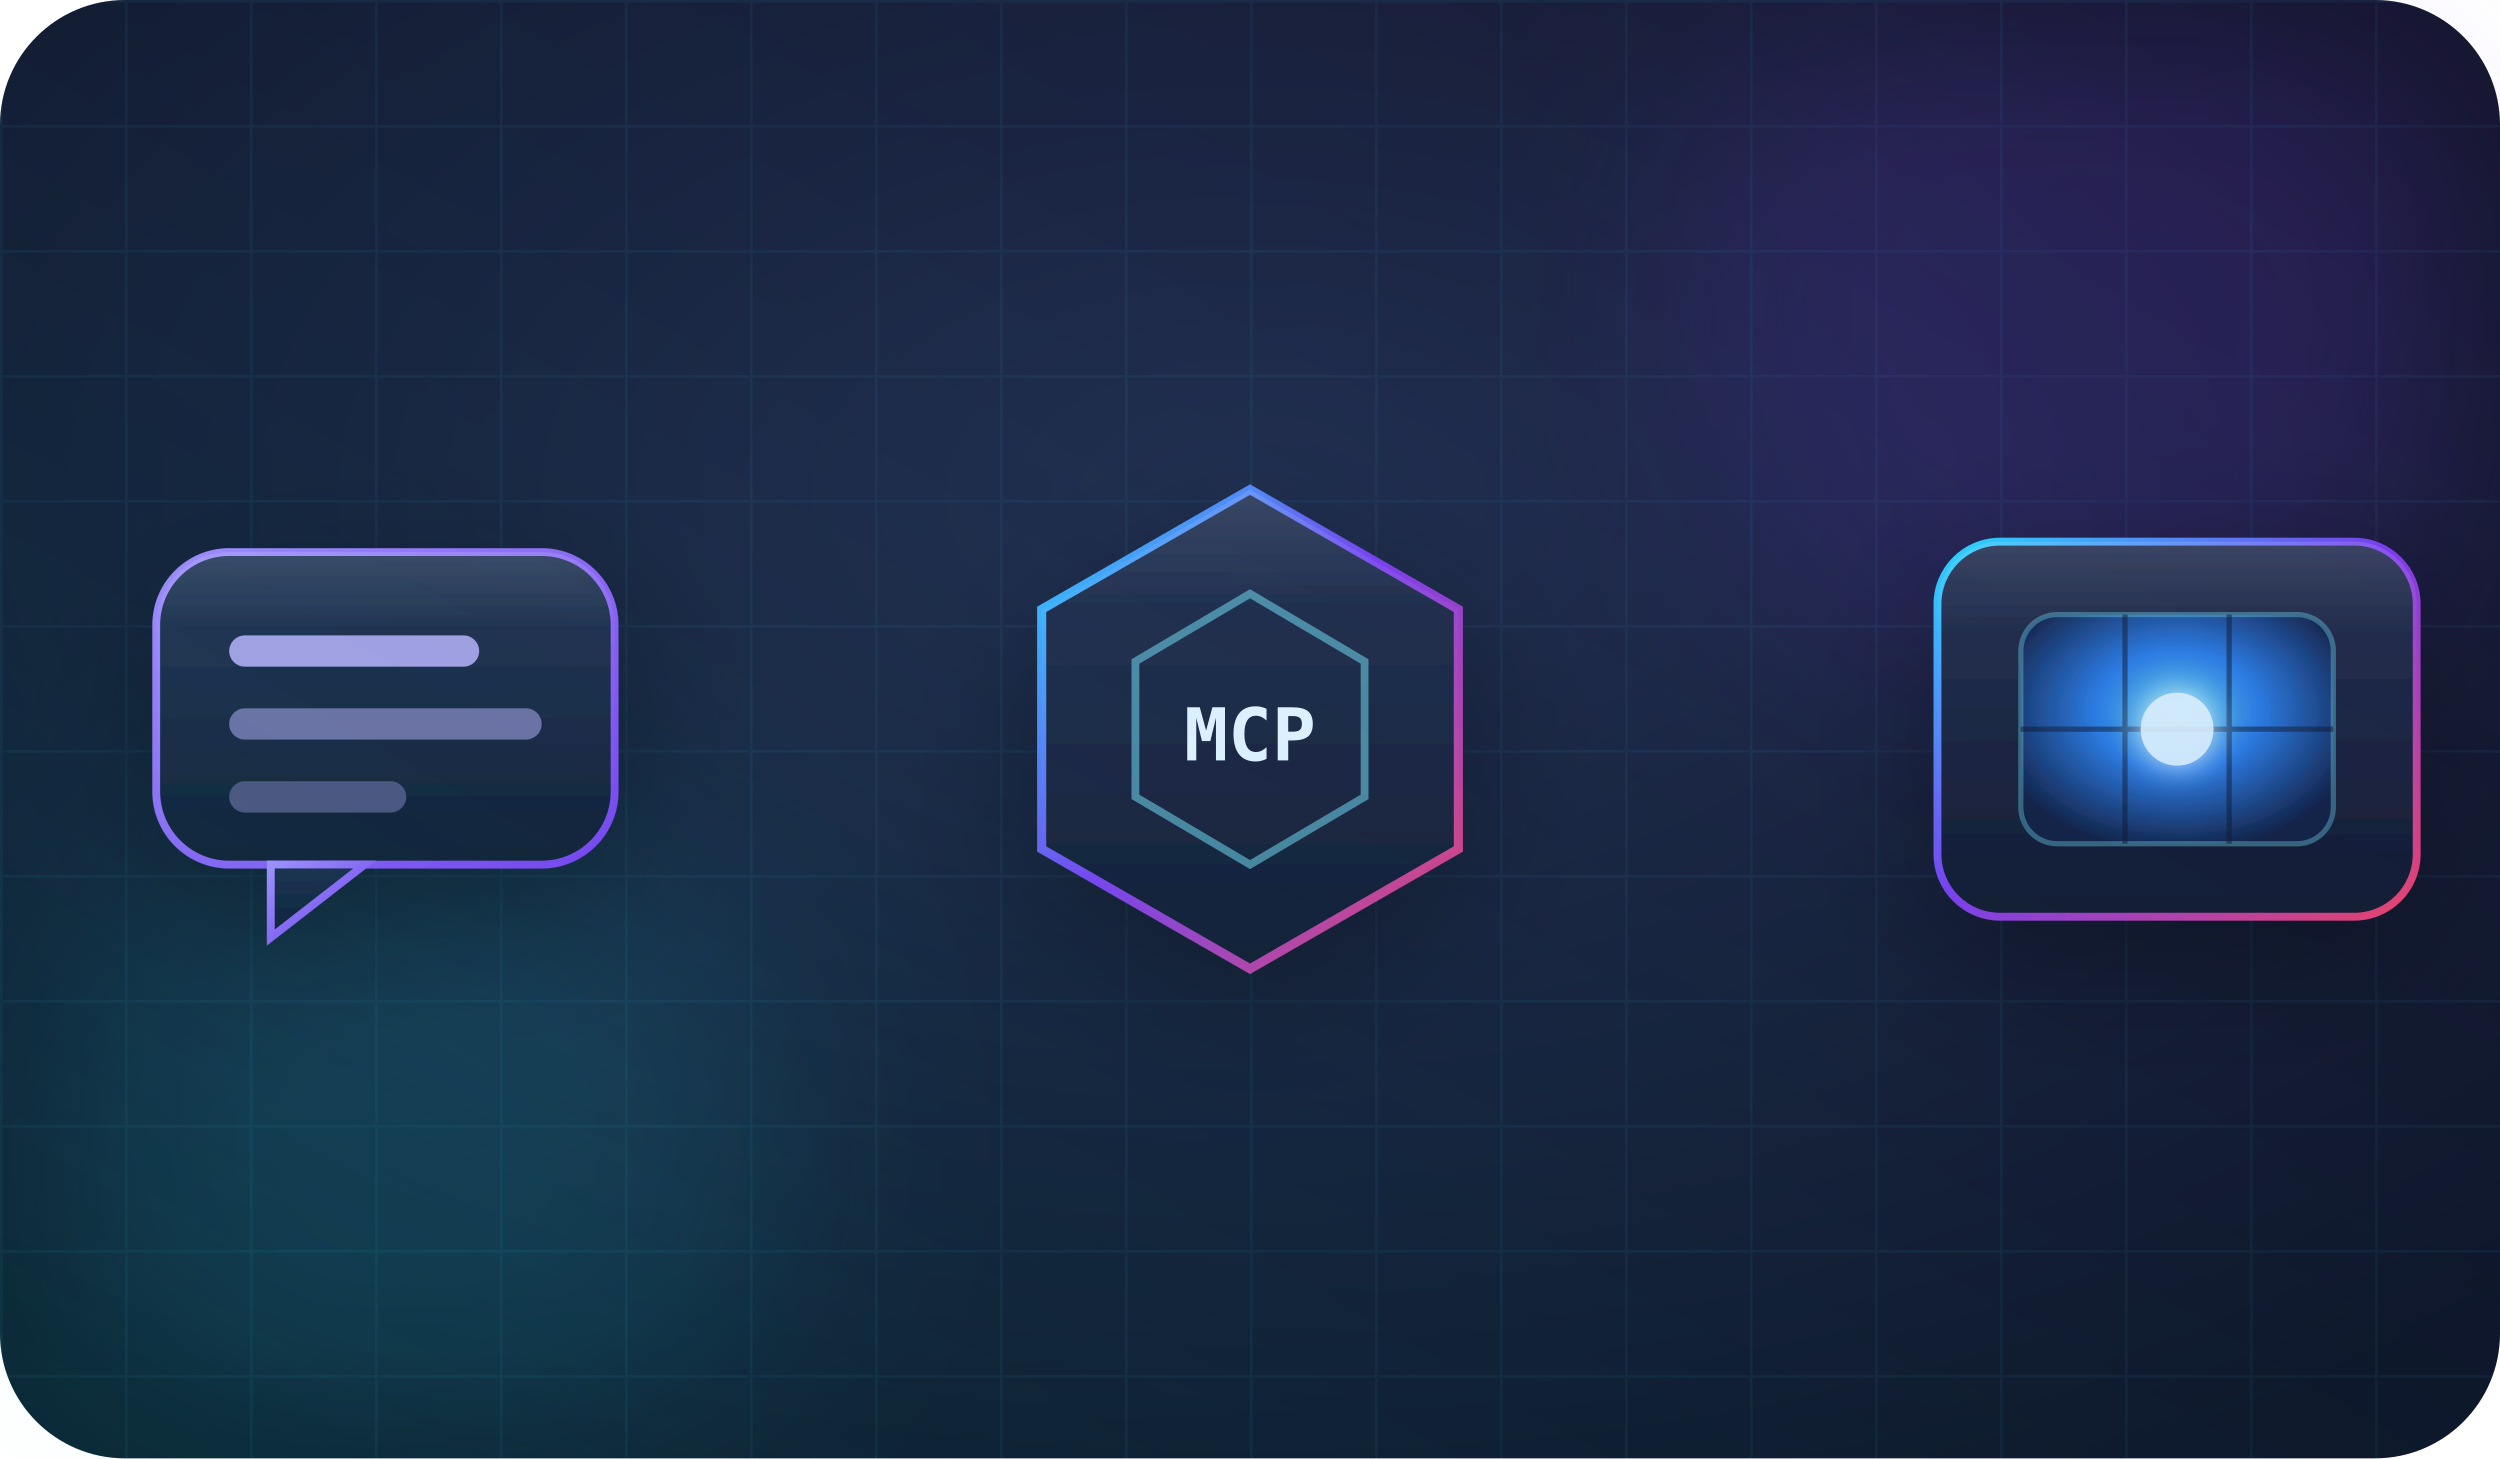
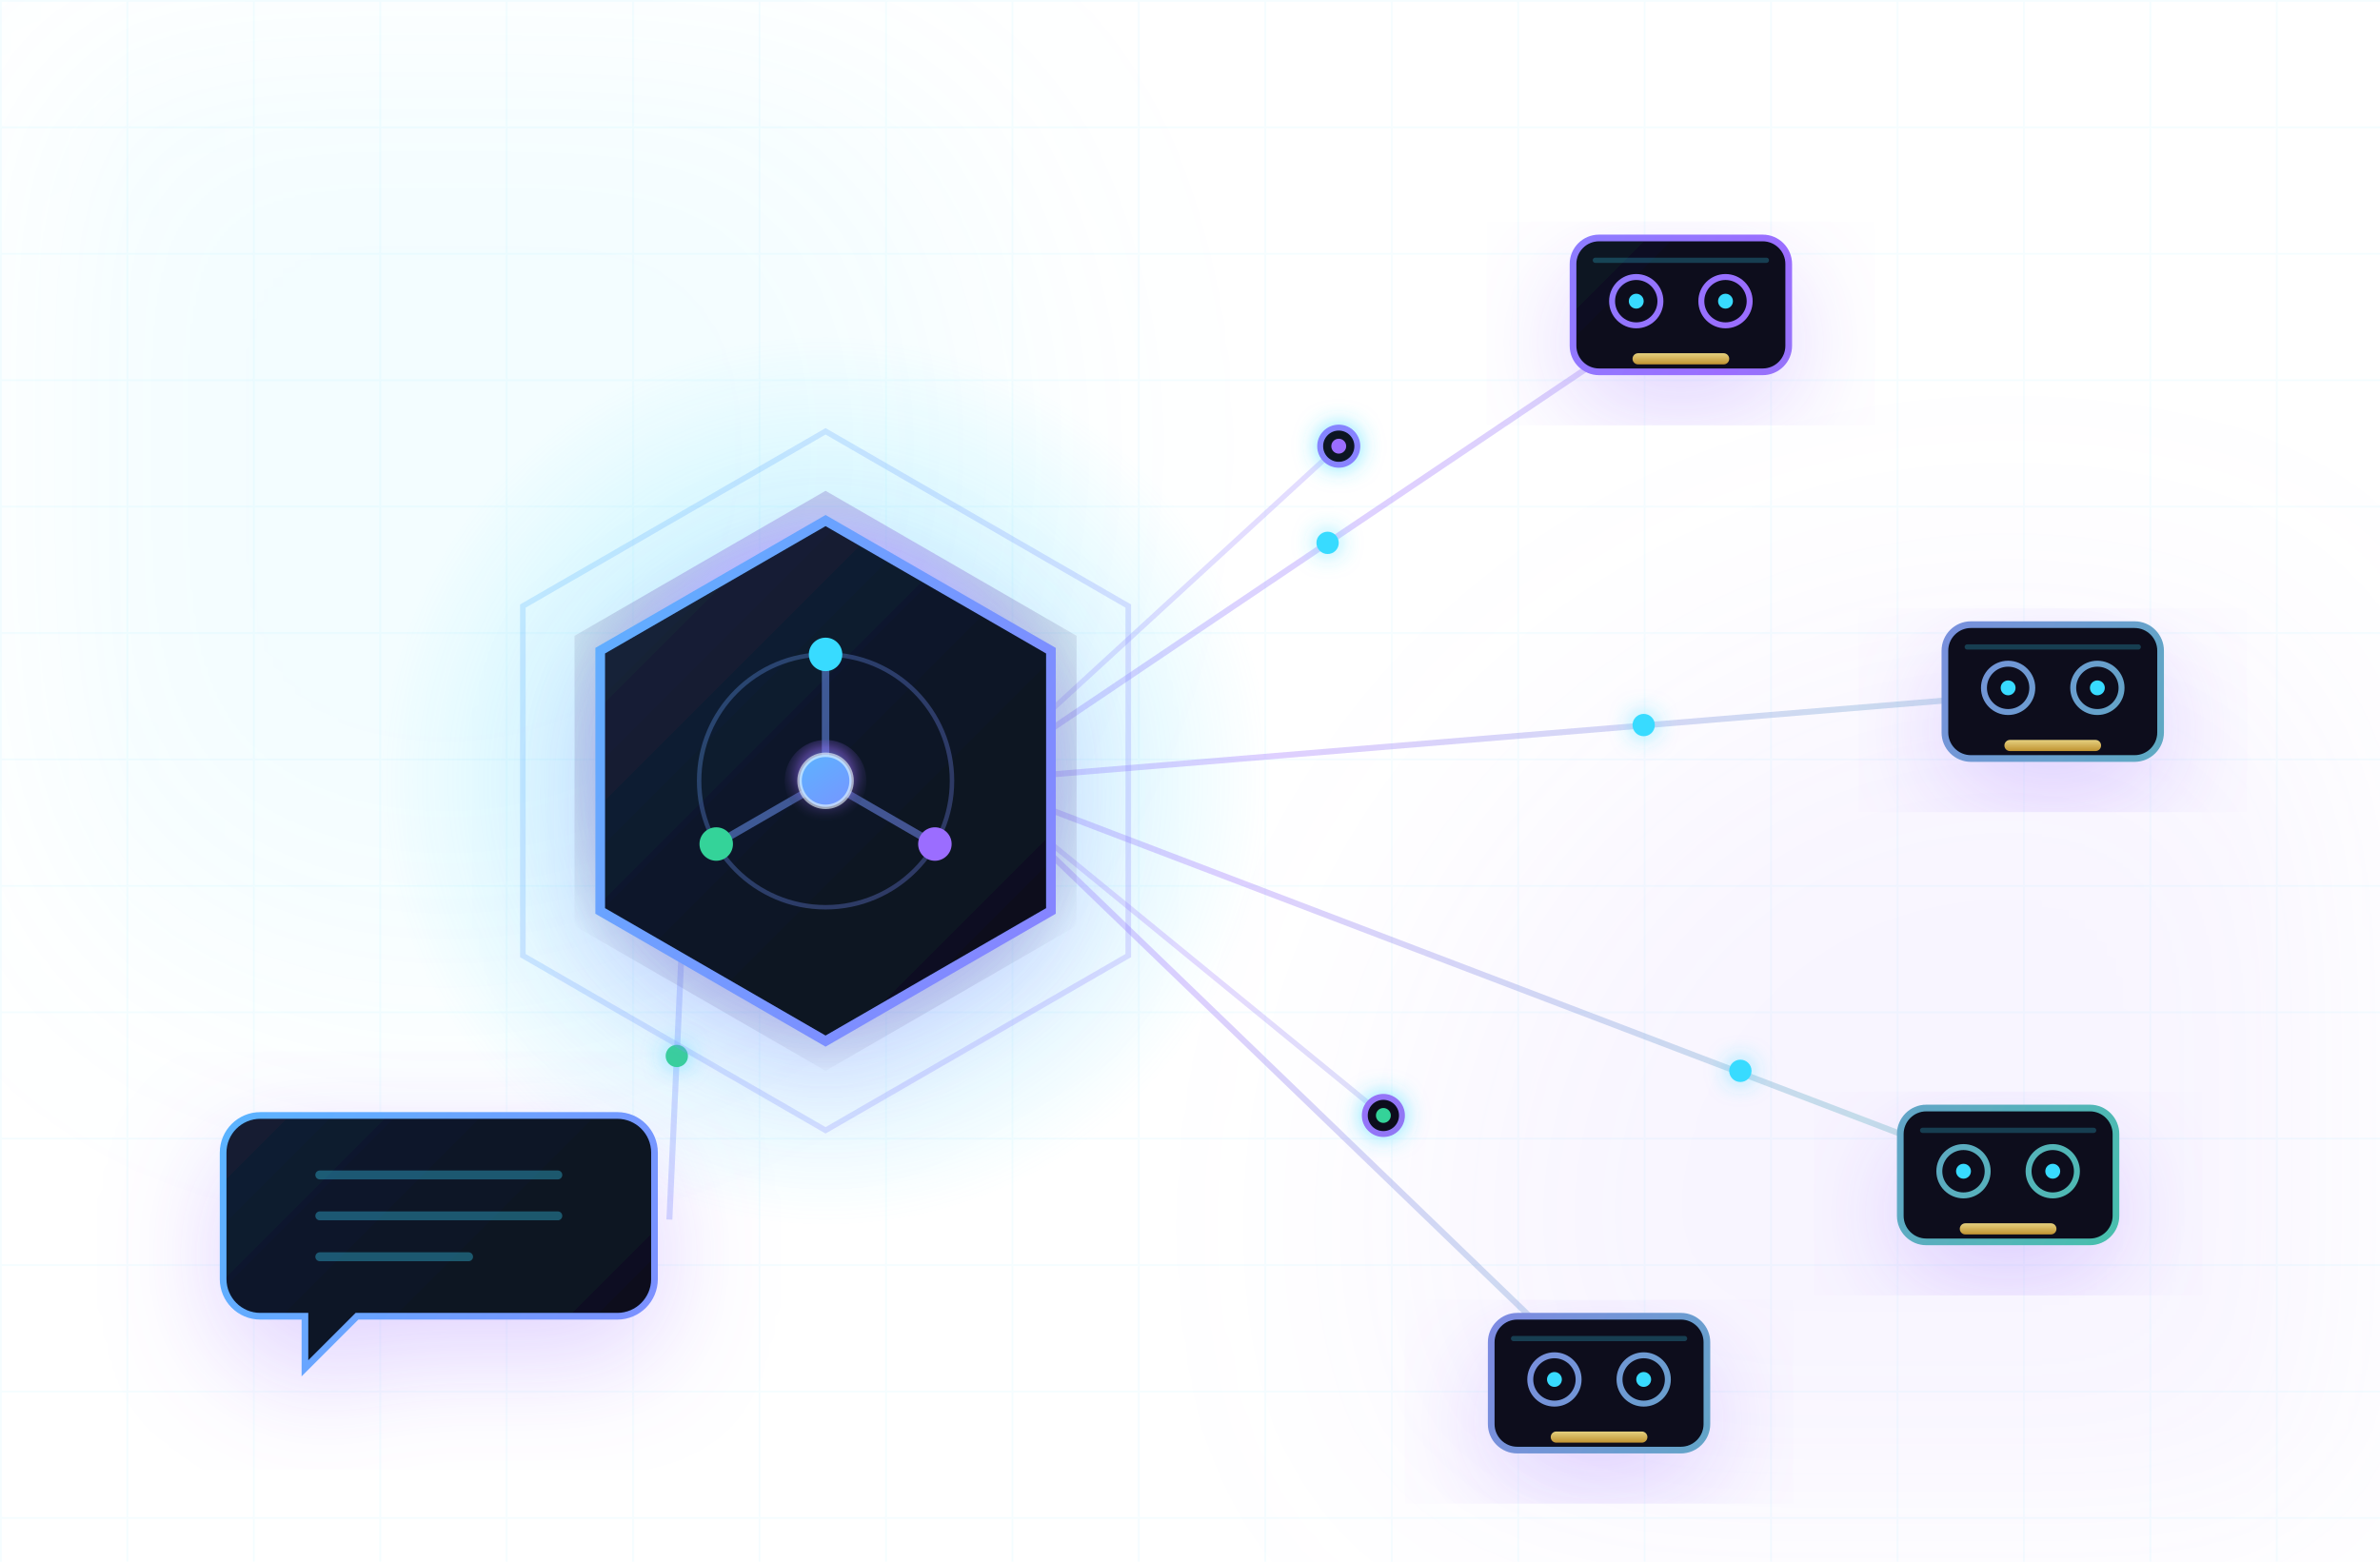
- <svg xmlns="http://www.w3.org/2000/svg" viewBox="0 0 480 280" fill="none">
+ <svg xmlns="http://www.w3.org/2000/svg" viewBox="0 0 640 420" fill="none">
  <defs>
-     <linearGradient id="brand" x1="0%" y1="0%" x2="100%" y2="100%">
-       <stop offset="0%" stop-color="#22e0ff" />
-       <stop offset="48%" stop-color="#7c3aed" />
-       <stop offset="100%" stop-color="#f43f5e" />
+     <linearGradient id="mad-body" x1="162" y1="150" x2="282" y2="270" gradientUnits="userSpaceOnUse">
+       <stop stop-color="#17243d" />
+       <stop offset=".55" stop-color="#0c1526" />
+       <stop offset="1" stop-color="#070f1c" />
    </linearGradient>
-     <linearGradient id="brandSoft" x1="0" y1="1" x2="1" y2="0">
-       <stop offset="0%" stop-color="#22e0ff" stop-opacity="0.14" />
-       <stop offset="100%" stop-color="#7c3aed" stop-opacity="0.06" />
+     <linearGradient id="mad-edge" x1="40" y1="60" x2="600" y2="380" gradientUnits="userSpaceOnUse">
+       <stop stop-color="#38dbff" />
+       <stop offset=".6" stop-color="#9b6dff" />
+       <stop offset="1" stop-color="#34d399" />
    </linearGradient>
-     <radialGradient id="spot" cx="50%" cy="34%" r="75%">
-       <stop offset="0%" stop-color="#1b2740" />
-       <stop offset="100%" stop-color="#070b15" />
+     <linearGradient id="mad-bolt" x1="202" y1="180" x2="242" y2="240" gradientUnits="userSpaceOnUse">
+       <stop stop-color="#38dbff" />
+       <stop offset="1" stop-color="#9b6dff" />
+     </linearGradient>
+     <linearGradient id="mad-gold" x1="0" y1="0" x2="0" y2="1">
+       <stop stop-color="#fde68a" />
+       <stop offset="1" stop-color="#d4a233" />
+     </linearGradient>
+     <linearGradient id="mad-line" x1="60" y1="120" x2="580" y2="380" gradientUnits="userSpaceOnUse">
+       <stop stop-color="#38dbff" />
+       <stop offset=".5" stop-color="#9b6dff" />
+       <stop offset="1" stop-color="#34d399" />
+     </linearGradient>
+     <radialGradient id="mad-core" cx="50%" cy="42%" r="60%">
+       <stop offset="0%" stop-color="#38dbff" />
+       <stop offset="55%" stop-color="#9b6dff" stop-opacity=".4" />
+       <stop offset="100%" stop-color="#0c1526" stop-opacity="0" />
    </radialGradient>
-     <linearGradient id="glass" x1="0" y1="0" x2="0" y2="1">
-       <stop offset="0%" stop-color="#ffffff" stop-opacity="0.14" />
-       <stop offset="24%" stop-color="#ffffff" stop-opacity="0.04" />
-       <stop offset="100%" stop-color="#ffffff" stop-opacity="0" />
-     </linearGradient>
-     <linearGradient id="panel" x1="0" y1="0" x2="0" y2="1">
-       <stop offset="0%" stop-color="#16233c" />
-       <stop offset="100%" stop-color="#0b1322" />
-     </linearGradient>
-     <radialGradient id="core" cx="50%" cy="42%" r="62%">
-       <stop offset="0%" stop-color="#5eeaff" />
-       <stop offset="42%" stop-color="#2a8cff" />
-       <stop offset="100%" stop-color="#0b1b3a" />
+     <radialGradient id="mad-halo" cx="50%" cy="50%" r="50%">
+       <stop offset="0%" stop-color="#38dbff" stop-opacity="0.4" />
+       <stop offset="100%" stop-color="#38dbff" stop-opacity="0" />
    </radialGradient>
-     <linearGradient id="violet" x1="0" y1="0" x2="1" y2="1">
-       <stop offset="0%" stop-color="#a78bfa" />
-       <stop offset="100%" stop-color="#7c3aed" />
-     </linearGradient>
-     <linearGradient id="gold" x1="0" y1="0" x2="0" y2="1">
-       <stop offset="0%" stop-color="#fde68a" />
-       <stop offset="100%" stop-color="#d4a233" />
-     </linearGradient>
-     <linearGradient id="emerald" x1="0" y1="0" x2="1" y2="0">
-       <stop offset="0%" stop-color="#34d399" />
-       <stop offset="100%" stop-color="#10b981" />
-     </linearGradient>
-     <filter id="glow" x="-60%" y="-60%" width="220%" height="220%">
-       <feGaussianBlur stdDeviation="3" result="b" />
-       <feMerge>
-         <feMergeNode in="b" />
-         <feMergeNode in="SourceGraphic" />
-       </feMerge>
+     <pattern id="mad-grid" width="34" height="34" patternUnits="userSpaceOnUse">
+       <path d="M34 0H0V34" fill="none" stroke="#38dbff" stroke-opacity=".05" stroke-width="1" />
+     </pattern>
+     <filter id="mad-glow" x="-40%" y="-40%" width="180%" height="180%" color-interpolation-filters="sRGB">
+       <feDropShadow dx="0" dy="0" stdDeviation="5" flood-color="#38dbff" flood-opacity=".55" />
+       <feDropShadow dx="0" dy="10" stdDeviation="15" flood-color="#9b6dff" flood-opacity=".3" />
    </filter>
-     <filter id="bloom" x="-120%" y="-120%" width="340%" height="340%">
-       <feGaussianBlur stdDeviation="22" />
+     <filter id="mad-cardglow" x="-40%" y="-40%" width="180%" height="180%" color-interpolation-filters="sRGB">
+       <feDropShadow dx="0" dy="0" stdDeviation="5" flood-color="#38dbff" flood-opacity=".55" />
+       <feDropShadow dx="0" dy="10" stdDeviation="15" flood-color="#9b6dff" flood-opacity=".3" />
    </filter>
-     <filter id="cardShadow" x="-40%" y="-40%" width="180%" height="180%">
-       <feDropShadow dx="0" dy="9" stdDeviation="13" flood-color="#000" flood-opacity="0.45" />
+     <filter id="mad-node" x="-160%" y="-160%" width="420%" height="420%" color-interpolation-filters="sRGB">
+       <feDropShadow dx="0" dy="0" stdDeviation="3" flood-color="#38dbff" flood-opacity="0.7" />
    </filter>
-     <pattern id="grid" width="24" height="24" patternUnits="userSpaceOnUse">
-       <path d="M24 0H0V24" fill="none" stroke="#22e0ff" stroke-opacity="0.06" stroke-width="1" />
-     </pattern>
+     <filter id="mad-bloom" x="-100%" y="-100%" width="300%" height="300%">
+       <feGaussianBlur stdDeviation="38" />
+     </filter>
  </defs>
-   <rect width="480" height="280" rx="24" fill="url(#spot)" />
-   <rect width="480" height="280" rx="24" fill="url(#grid)" />
-   <circle cx="400" cy="60" r="78" fill="#7c3aed" filter="url(#bloom)" opacity="0.16" />
-   <circle cx="80" cy="220" r="70" fill="#22e0ff" filter="url(#bloom)" opacity="0.12" />
-   <path d="M118,140 H196" stroke="url(#brand)" stroke-width="2.5" stroke-dasharray="2 9" stroke-linecap="round" opacity="0.7" filter="url(#glow)" />
-   <path d="M284,140 H372" stroke="url(#brand)" stroke-width="2.5" stroke-dasharray="2 9" stroke-linecap="round" opacity="0.7" filter="url(#glow)" />
-   <g transform="translate(74,140)" filter="url(#cardShadow)">
-     <rect x="-44" y="-34" width="88" height="60" rx="14" fill="url(#panel)" stroke="url(#violet)" stroke-width="1.5" />
-     <rect x="-44" y="-34" width="88" height="60" rx="14" fill="url(#glass)" />
-     <path d="M-22,26 L-22,40 L-4,26 Z" fill="url(#panel)" stroke="url(#violet)" stroke-width="1.5" />
-     <g fill="#c4b5fd" opacity="0.85">
-       <rect x="-30" y="-18" width="48" height="6" rx="3" />
-       <rect x="-30" y="-4" width="60" height="6" rx="3" opacity="0.6" />
-       <rect x="-30" y="10" width="34" height="6" rx="3" opacity="0.4" />
-     </g>
+   <rect x="0" y="0" width="640" height="420" fill="url(#mad-grid)" />
+   <circle cx="120" cy="120" r="150" fill="#38dbff" opacity=".06" filter="url(#mad-bloom)" />
+   <circle cx="540" cy="330" r="160" fill="#9b6dff" opacity=".07" filter="url(#mad-bloom)" />
+   <circle cx="222" cy="210" r="120" fill="url(#mad-halo)" />
+   <line x1="262" y1="210" x2="452" y2="82" stroke="url(#mad-line)" stroke-opacity="0.32" stroke-width="1.6" />
+   <line x1="262" y1="210" x2="552" y2="186" stroke="url(#mad-line)" stroke-opacity="0.32" stroke-width="1.6" />
+   <line x1="262" y1="210" x2="540" y2="316" stroke="url(#mad-line)" stroke-opacity="0.32" stroke-width="1.6" />
+   <line x1="262" y1="210" x2="430" y2="372" stroke="url(#mad-line)" stroke-opacity="0.32" stroke-width="1.6" />
+   <line x1="262" y1="210" x2="360" y2="120" stroke="url(#mad-line)" stroke-opacity="0.256" stroke-width="1.4" />
+   <line x1="262" y1="210" x2="372" y2="300" stroke="url(#mad-line)" stroke-opacity="0.256" stroke-width="1.4" />
+   <line x1="180" y1="328" x2="184" y2="240" stroke="url(#mad-line)" stroke-opacity="0.32" stroke-width="1.6" />
+   <circle cx="182" cy="284" r="3" fill="#34d399" filter="url(#mad-node)" />
+   <circle cx="357" cy="146" r="3" fill="#38dbff" filter="url(#mad-node)" />
+   <circle cx="442" cy="195" r="3" fill="#38dbff" filter="url(#mad-node)" />
+   <circle cx="468" cy="288" r="3" fill="#38dbff" filter="url(#mad-node)" />
+   <circle cx="360" cy="120" r="5" fill="url(#mad-body)" stroke="url(#mad-edge)" stroke-width="1.6" filter="url(#mad-node)" />
+   <circle cx="360" cy="120" r="2" fill="#9b6dff" />
+   <circle cx="372" cy="300" r="5" fill="url(#mad-body)" stroke="url(#mad-edge)" stroke-width="1.6" filter="url(#mad-node)" />
+   <circle cx="372" cy="300" r="2" fill="#34d399" />
+   <g filter="url(#mad-cardglow)">
+     <rect x="423" y="64" width="58" height="36" rx="7" fill="url(#mad-body)" stroke="url(#mad-edge)" stroke-width="1.8" />
  </g>
-   <g transform="translate(240,140) scale(1.0)" filter="url(#cardShadow)">
-     <polygon points="0,-46 40,-23 40,23 0,46 -40,23 -40,-23" fill="url(#panel)" stroke="url(#brand)" stroke-width="1.75" />
-     <polygon points="0,-46 40,-23 40,23 0,46 -40,23 -40,-23" fill="url(#glass)" />
-     <polygon points="0,-26 22,-13 22,13 0,26 -22,13 -22,-13" fill="none" stroke="#7cf2ff" stroke-opacity="0.5" stroke-width="1.5" />
-     <text x="0" y="6" text-anchor="middle" fill="#eafcff" font-family="ui-monospace,monospace" font-size="14" font-weight="700">MCP</text>
+   <path d="M429 70h46" stroke="#38dbff" stroke-opacity="0.238" stroke-width="1.4" stroke-linecap="round" />
+   <circle cx="440" cy="81" r="6.5" stroke="url(#mad-edge)" stroke-width="1.6" fill="none" />
+   <circle cx="440" cy="81" r="2" fill="#38dbff" />
+   <circle cx="464" cy="81" r="6.5" stroke="url(#mad-edge)" stroke-width="1.6" fill="none" />
+   <circle cx="464" cy="81" r="2" fill="#38dbff" />
+   <rect x="439" y="95" width="26" height="3" rx="1.5" fill="url(#mad-gold)" opacity=".9" />
+   <g filter="url(#mad-cardglow)">
+     <rect x="523" y="168" width="58" height="36" rx="7" fill="url(#mad-body)" stroke="url(#mad-edge)" stroke-width="1.8" />
  </g>
-   <g transform="translate(418,140)" filter="url(#cardShadow)">
-     <rect x="-46" y="-36" width="92" height="72" rx="12" fill="url(#panel)" stroke="url(#brand)" stroke-width="1.5" />
-     <rect x="-46" y="-36" width="92" height="72" rx="12" fill="url(#glass)" />
-     <rect x="-30" y="-22" width="60" height="44" rx="7" fill="url(#core)" opacity="0.85" stroke="#7cf2ff" stroke-opacity="0.4" />
-     <g stroke="#0a1322" stroke-opacity="0.5" stroke-width="1">
-       <path d="M-10,-22 V22 M10,-22 V22 M-30,0 H30" />
-     </g>
-     <circle cx="0" cy="0" r="7" fill="#eafcff" opacity="0.9" filter="url(#glow)" />
+   <path d="M529 174h46" stroke="#38dbff" stroke-opacity="0.238" stroke-width="1.4" stroke-linecap="round" />
+   <circle cx="540" cy="185" r="6.5" stroke="url(#mad-edge)" stroke-width="1.6" fill="none" />
+   <circle cx="540" cy="185" r="2" fill="#38dbff" />
+   <circle cx="564" cy="185" r="6.5" stroke="url(#mad-edge)" stroke-width="1.6" fill="none" />
+   <circle cx="564" cy="185" r="2" fill="#38dbff" />
+   <rect x="539" y="199" width="26" height="3" rx="1.5" fill="url(#mad-gold)" opacity=".9" />
+   <g filter="url(#mad-cardglow)">
+     <rect x="511" y="298" width="58" height="36" rx="7" fill="url(#mad-body)" stroke="url(#mad-edge)" stroke-width="1.8" />
  </g>
-   <rect width="480" height="280" rx="24" fill="url(#brandSoft)" />
+   <path d="M517 304h46" stroke="#38dbff" stroke-opacity="0.238" stroke-width="1.4" stroke-linecap="round" />
+   <circle cx="528" cy="315" r="6.5" stroke="url(#mad-edge)" stroke-width="1.6" fill="none" />
+   <circle cx="528" cy="315" r="2" fill="#38dbff" />
+   <circle cx="552" cy="315" r="6.5" stroke="url(#mad-edge)" stroke-width="1.6" fill="none" />
+   <circle cx="552" cy="315" r="2" fill="#38dbff" />
+   <rect x="527" y="329" width="26" height="3" rx="1.5" fill="url(#mad-gold)" opacity=".9" />
+   <g filter="url(#mad-cardglow)">
+     <rect x="401" y="354" width="58" height="36" rx="7" fill="url(#mad-body)" stroke="url(#mad-edge)" stroke-width="1.8" />
+   </g>
+   <path d="M407 360h46" stroke="#38dbff" stroke-opacity="0.238" stroke-width="1.4" stroke-linecap="round" />
+   <circle cx="418" cy="371" r="6.5" stroke="url(#mad-edge)" stroke-width="1.6" fill="none" />
+   <circle cx="418" cy="371" r="2" fill="#38dbff" />
+   <circle cx="442" cy="371" r="6.5" stroke="url(#mad-edge)" stroke-width="1.6" fill="none" />
+   <circle cx="442" cy="371" r="2" fill="#38dbff" />
+   <rect x="417" y="385" width="26" height="3" rx="1.5" fill="url(#mad-gold)" opacity=".9" />
+   <g filter="url(#mad-cardglow)">
+     <path d="M70 300 h96 a10 10 0 0 1 10 10 v34 a10 10 0 0 1 -10 10 h-70 l-14 14 v-14 h-12 a10 10 0 0 1 -10 -10 v-34 a10 10 0 0 1 10 -10 Z" fill="url(#mad-body)" stroke="url(#mad-edge)" stroke-width="1.8" />
+   </g>
+   <g stroke="#38dbff" stroke-opacity="0.34" stroke-width="2.4" stroke-linecap="round">
+     <path d="M86 316h64M86 327h64M86 338h40" />
+   </g>
+   <path d="M222.0 116.0L303.4 163.0L303.4 257.0L222.0 304.0L140.6 257.0L140.6 163.0Z" stroke="url(#mad-edge)" stroke-opacity=".26" stroke-width="1.5" />
+   <path d="M222.0 132.0L289.5 171.0L289.5 249.0L222.0 288.0L154.5 249.0L154.5 171.0Z" fill="url(#mad-core)" />
+   <path d="M222.0 140.0L282.6 175.0L282.6 245.0L222.0 280.0L161.4 245.0L161.4 175.0Z" fill="url(#mad-body)" stroke="url(#mad-edge)" stroke-width="2.6" filter="url(#mad-glow)" />
+   <circle cx="222" cy="210" r="34" stroke="url(#mad-edge)" stroke-opacity=".3" stroke-width="1.2" fill="none" />
+   <line x1="222" y1="210" x2="222.0" y2="176.0" stroke="url(#mad-edge)" stroke-opacity=".5" stroke-width="2" />
+   <circle cx="222.0" cy="176.0" r="4.5" fill="#38dbff" />
+   <line x1="222" y1="210" x2="251.4" y2="227.0" stroke="url(#mad-edge)" stroke-opacity=".5" stroke-width="2" />
+   <circle cx="251.4" cy="227.0" r="4.5" fill="#9b6dff" />
+   <line x1="222" y1="210" x2="192.6" y2="227.0" stroke="url(#mad-edge)" stroke-opacity=".5" stroke-width="2" />
+   <circle cx="192.6" cy="227.0" r="4.5" fill="#34d399" />
+   <circle cx="222" cy="210" r="11" fill="url(#mad-core)" />
+   <circle cx="222" cy="210" r="7" fill="url(#mad-bolt)" />
+   <circle cx="222" cy="210" r="7" stroke="#ecfeff" stroke-opacity="0.6" stroke-width="1.2" />
</svg>
